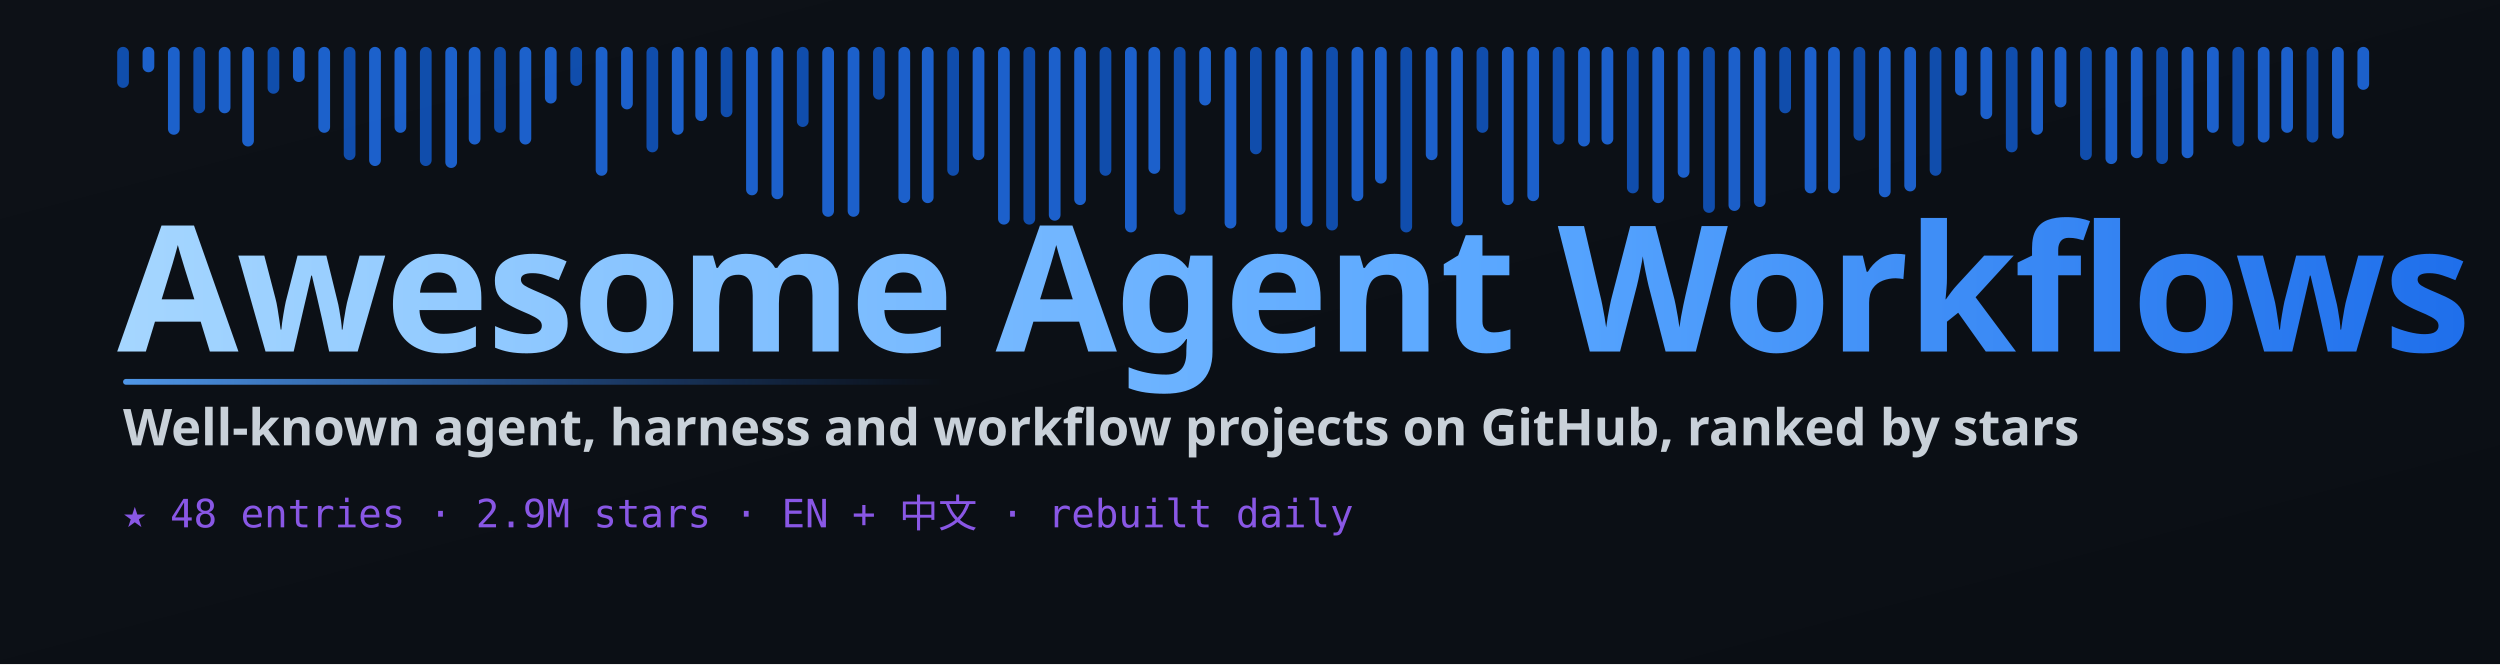
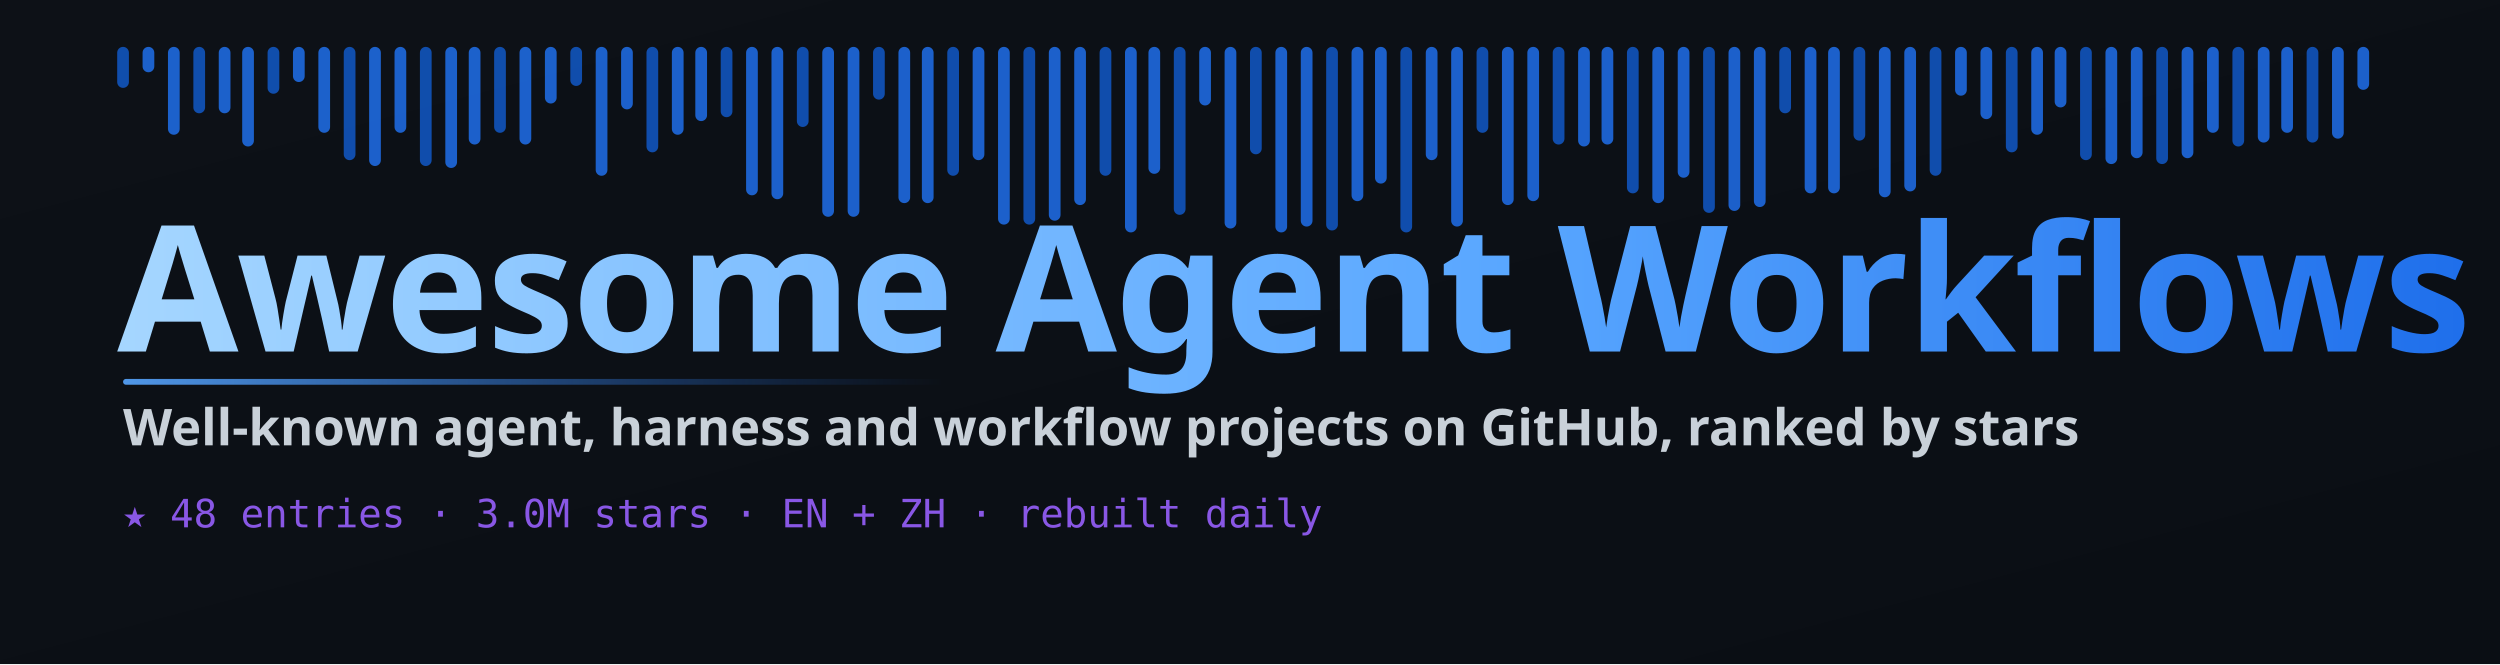
<svg xmlns="http://www.w3.org/2000/svg" width="1280" height="340" viewBox="0 0 1280 340" role="img" aria-label="Awesome Agent Workflows">
  <defs>
    <linearGradient id="bg" x1="0" y1="0" x2="1" y2="1">
      <stop offset="0" stop-color="#0d1117" />
      <stop offset="1" stop-color="#0a0e14" />
    </linearGradient>
    <linearGradient id="word" x1="0" y1="0" x2="1" y2="0">
      <stop offset="0" stop-color="#a5d6ff" />
      <stop offset="0.6" stop-color="#58a6ff" />
      <stop offset="1" stop-color="#1f6feb" />
    </linearGradient>
    <linearGradient id="rule" x1="0" y1="0" x2="1" y2="0">
      <stop offset="0" stop-color="#58a6ff" stop-opacity="0.9" />
      <stop offset="1" stop-color="#1f6feb" stop-opacity="0" />
    </linearGradient>
  </defs>
  <rect width="1280" height="340" fill="url(#bg)" />
  <g>
    <rect x="60" y="24" width="6" height="21" rx="3" fill="#1158c7" opacity="0.85" />
    <rect x="73" y="24" width="6" height="13" rx="3" fill="#1f6feb" opacity="0.85" />
    <rect x="86" y="24" width="6" height="45" rx="3" fill="#1f6feb" opacity="0.85" />
    <rect x="99" y="24" width="6" height="34" rx="3" fill="#1158c7" opacity="0.85" />
    <rect x="112" y="24" width="6" height="34" rx="3" fill="#1f6feb" opacity="0.85" />
    <rect x="124" y="24" width="6" height="51" rx="3" fill="#1f6feb" opacity="0.85" />
    <rect x="137" y="24" width="6" height="24" rx="3" fill="#1158c7" opacity="0.85" />
    <rect x="150" y="24" width="6" height="18" rx="3" fill="#1f6feb" opacity="0.85" />
    <rect x="163" y="24" width="6" height="44" rx="3" fill="#1f6feb" opacity="0.85" />
    <rect x="176" y="24" width="6" height="58" rx="3" fill="#1158c7" opacity="0.85" />
    <rect x="189" y="24" width="6" height="61" rx="3" fill="#1f6feb" opacity="0.85" />
    <rect x="202" y="24" width="6" height="44" rx="3" fill="#1f6feb" opacity="0.85" />
    <rect x="215" y="24" width="6" height="61" rx="3" fill="#1158c7" opacity="0.85" />
    <rect x="228" y="24" width="6" height="62" rx="3" fill="#1f6feb" opacity="0.85" />
    <rect x="240" y="24" width="6" height="50" rx="3" fill="#1f6feb" opacity="0.85" />
    <rect x="253" y="24" width="6" height="44" rx="3" fill="#1158c7" opacity="0.85" />
    <rect x="266" y="24" width="6" height="50" rx="3" fill="#1f6feb" opacity="0.85" />
    <rect x="279" y="24" width="6" height="29" rx="3" fill="#1f6feb" opacity="0.85" />
    <rect x="292" y="24" width="6" height="20" rx="3" fill="#1158c7" opacity="0.85" />
    <rect x="305" y="24" width="6" height="66" rx="3" fill="#1f6feb" opacity="0.85" />
    <rect x="318" y="24" width="6" height="32" rx="3" fill="#1f6feb" opacity="0.85" />
    <rect x="331" y="24" width="6" height="54" rx="3" fill="#1158c7" opacity="0.85" />
    <rect x="344" y="24" width="6" height="45" rx="3" fill="#1f6feb" opacity="0.85" />
    <rect x="356" y="24" width="6" height="38" rx="3" fill="#1f6feb" opacity="0.85" />
    <rect x="369" y="24" width="6" height="36" rx="3" fill="#1158c7" opacity="0.85" />
    <rect x="382" y="24" width="6" height="76" rx="3" fill="#1f6feb" opacity="0.85" />
    <rect x="395" y="24" width="6" height="78" rx="3" fill="#1f6feb" opacity="0.85" />
    <rect x="408" y="24" width="6" height="41" rx="3" fill="#1158c7" opacity="0.85" />
    <rect x="421" y="24" width="6" height="87" rx="3" fill="#1f6feb" opacity="0.85" />
    <rect x="434" y="24" width="6" height="87" rx="3" fill="#1f6feb" opacity="0.85" />
    <rect x="447" y="24" width="6" height="27" rx="3" fill="#1158c7" opacity="0.85" />
    <rect x="460" y="24" width="6" height="80" rx="3" fill="#1f6feb" opacity="0.85" />
    <rect x="472" y="24" width="6" height="80" rx="3" fill="#1f6feb" opacity="0.85" />
    <rect x="485" y="24" width="6" height="66" rx="3" fill="#1158c7" opacity="0.85" />
    <rect x="498" y="24" width="6" height="58" rx="3" fill="#1f6feb" opacity="0.85" />
    <rect x="511" y="24" width="6" height="91" rx="3" fill="#1f6feb" opacity="0.85" />
    <rect x="524" y="24" width="6" height="91" rx="3" fill="#1158c7" opacity="0.85" />
    <rect x="537" y="24" width="6" height="89" rx="3" fill="#1f6feb" opacity="0.85" />
    <rect x="550" y="24" width="6" height="81" rx="3" fill="#1f6feb" opacity="0.85" />
    <rect x="563" y="24" width="6" height="66" rx="3" fill="#1158c7" opacity="0.85" />
    <rect x="576" y="24" width="6" height="95" rx="3" fill="#1f6feb" opacity="0.85" />
    <rect x="588" y="24" width="6" height="65" rx="3" fill="#1f6feb" opacity="0.85" />
    <rect x="601" y="24" width="6" height="86" rx="3" fill="#1158c7" opacity="0.85" />
    <rect x="614" y="24" width="6" height="30" rx="3" fill="#1f6feb" opacity="0.85" />
    <rect x="627" y="24" width="6" height="93" rx="3" fill="#1f6feb" opacity="0.85" />
    <rect x="640" y="24" width="6" height="55" rx="3" fill="#1158c7" opacity="0.85" />
    <rect x="653" y="24" width="6" height="95" rx="3" fill="#1f6feb" opacity="0.85" />
    <rect x="666" y="24" width="6" height="92" rx="3" fill="#1f6feb" opacity="0.85" />
    <rect x="679" y="24" width="6" height="94" rx="3" fill="#1158c7" opacity="0.85" />
    <rect x="692" y="24" width="6" height="79" rx="3" fill="#1f6feb" opacity="0.85" />
    <rect x="704" y="24" width="6" height="70" rx="3" fill="#1f6feb" opacity="0.85" />
    <rect x="717" y="24" width="6" height="95" rx="3" fill="#1158c7" opacity="0.85" />
    <rect x="730" y="24" width="6" height="58" rx="3" fill="#1f6feb" opacity="0.85" />
    <rect x="743" y="24" width="6" height="92" rx="3" fill="#1f6feb" opacity="0.85" />
    <rect x="756" y="24" width="6" height="44" rx="3" fill="#1158c7" opacity="0.85" />
    <rect x="769" y="24" width="6" height="81" rx="3" fill="#1f6feb" opacity="0.85" />
    <rect x="782" y="24" width="6" height="79" rx="3" fill="#1f6feb" opacity="0.85" />
    <rect x="795" y="24" width="6" height="50" rx="3" fill="#1158c7" opacity="0.85" />
    <rect x="808" y="24" width="6" height="51" rx="3" fill="#1f6feb" opacity="0.85" />
    <rect x="820" y="24" width="6" height="50" rx="3" fill="#1f6feb" opacity="0.85" />
    <rect x="833" y="24" width="6" height="75" rx="3" fill="#1158c7" opacity="0.85" />
    <rect x="846" y="24" width="6" height="80" rx="3" fill="#1f6feb" opacity="0.85" />
    <rect x="859" y="24" width="6" height="67" rx="3" fill="#1f6feb" opacity="0.85" />
    <rect x="872" y="24" width="6" height="85" rx="3" fill="#1158c7" opacity="0.85" />
    <rect x="885" y="24" width="6" height="84" rx="3" fill="#1f6feb" opacity="0.85" />
    <rect x="898" y="24" width="6" height="82" rx="3" fill="#1f6feb" opacity="0.85" />
    <rect x="911" y="24" width="6" height="34" rx="3" fill="#1158c7" opacity="0.85" />
    <rect x="924" y="24" width="6" height="75" rx="3" fill="#1f6feb" opacity="0.85" />
    <rect x="936" y="24" width="6" height="75" rx="3" fill="#1f6feb" opacity="0.85" />
    <rect x="949" y="24" width="6" height="48" rx="3" fill="#1158c7" opacity="0.85" />
    <rect x="962" y="24" width="6" height="77" rx="3" fill="#1f6feb" opacity="0.85" />
    <rect x="975" y="24" width="6" height="74" rx="3" fill="#1f6feb" opacity="0.85" />
    <rect x="988" y="24" width="6" height="66" rx="3" fill="#1158c7" opacity="0.85" />
    <rect x="1001" y="24" width="6" height="25" rx="3" fill="#1f6feb" opacity="0.85" />
    <rect x="1014" y="24" width="6" height="37" rx="3" fill="#1f6feb" opacity="0.85" />
    <rect x="1027" y="24" width="6" height="54" rx="3" fill="#1158c7" opacity="0.85" />
    <rect x="1040" y="24" width="6" height="45" rx="3" fill="#1f6feb" opacity="0.85" />
    <rect x="1052" y="24" width="6" height="31" rx="3" fill="#1f6feb" opacity="0.85" />
    <rect x="1065" y="24" width="6" height="58" rx="3" fill="#1158c7" opacity="0.85" />
    <rect x="1078" y="24" width="6" height="60" rx="3" fill="#1f6feb" opacity="0.85" />
    <rect x="1091" y="24" width="6" height="57" rx="3" fill="#1f6feb" opacity="0.85" />
    <rect x="1104" y="24" width="6" height="60" rx="3" fill="#1158c7" opacity="0.85" />
    <rect x="1117" y="24" width="6" height="57" rx="3" fill="#1f6feb" opacity="0.85" />
    <rect x="1130" y="24" width="6" height="44" rx="3" fill="#1f6feb" opacity="0.85" />
    <rect x="1143" y="24" width="6" height="51" rx="3" fill="#1158c7" opacity="0.85" />
    <rect x="1156" y="24" width="6" height="49" rx="3" fill="#1f6feb" opacity="0.85" />
    <rect x="1168" y="24" width="6" height="44" rx="3" fill="#1f6feb" opacity="0.85" />
    <rect x="1181" y="24" width="6" height="49" rx="3" fill="#1158c7" opacity="0.85" />
    <rect x="1194" y="24" width="6" height="47" rx="3" fill="#1f6feb" opacity="0.85" />
    <rect x="1207" y="24" width="6" height="22" rx="3" fill="#1f6feb" opacity="0.85" />
  </g>
  <text x="60" y="180" font-family="'Segoe UI',system-ui,-apple-system,sans-serif" font-size="90" font-weight="800" fill="url(#word)" letter-spacing="-1">Awesome Agent Workflows</text>
  <rect x="63" y="194" width="420" height="3" rx="1.5" fill="url(#rule)" />
  <text x="63" y="228" font-family="'Segoe UI',system-ui,sans-serif" font-size="26" font-weight="600" fill="#c9d1d9">Well-known agent, harness and workflow projects on GitHub, ranked by stars</text>
-   <text x="63" y="270" font-family="'SF Mono',ui-monospace,monospace" font-size="20" fill="#8957e5">★ 48 entries · 2.9M stars · EN + 中文 · rebuilt daily</text>
+   <text x="63" y="270" font-family="'SF Mono',ui-monospace,monospace" font-size="20" fill="#8957e5">★ 48 entries · 3.0M stars · EN + ZH · rebuilt daily</text>
</svg>
